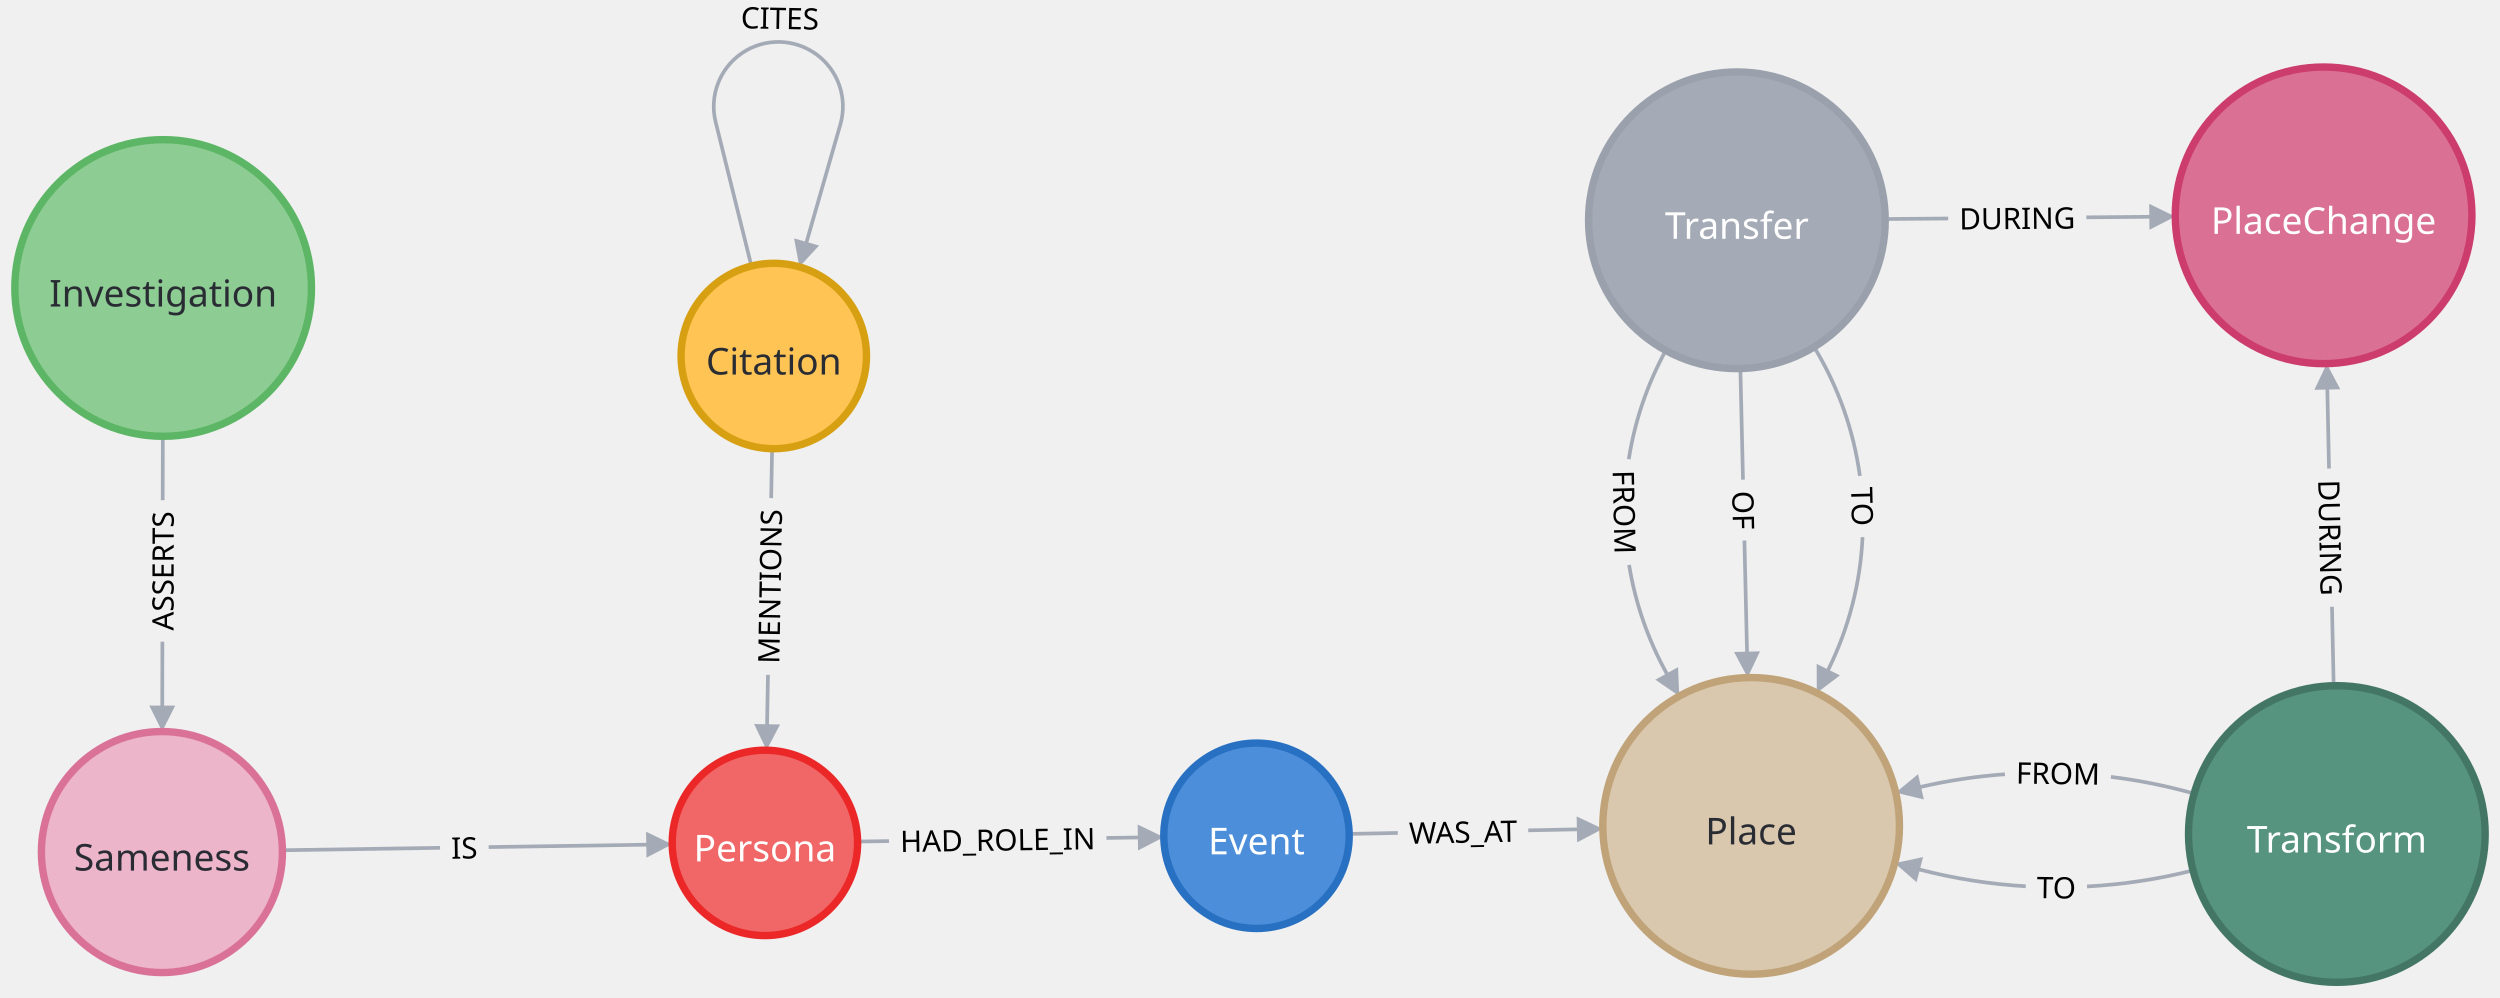
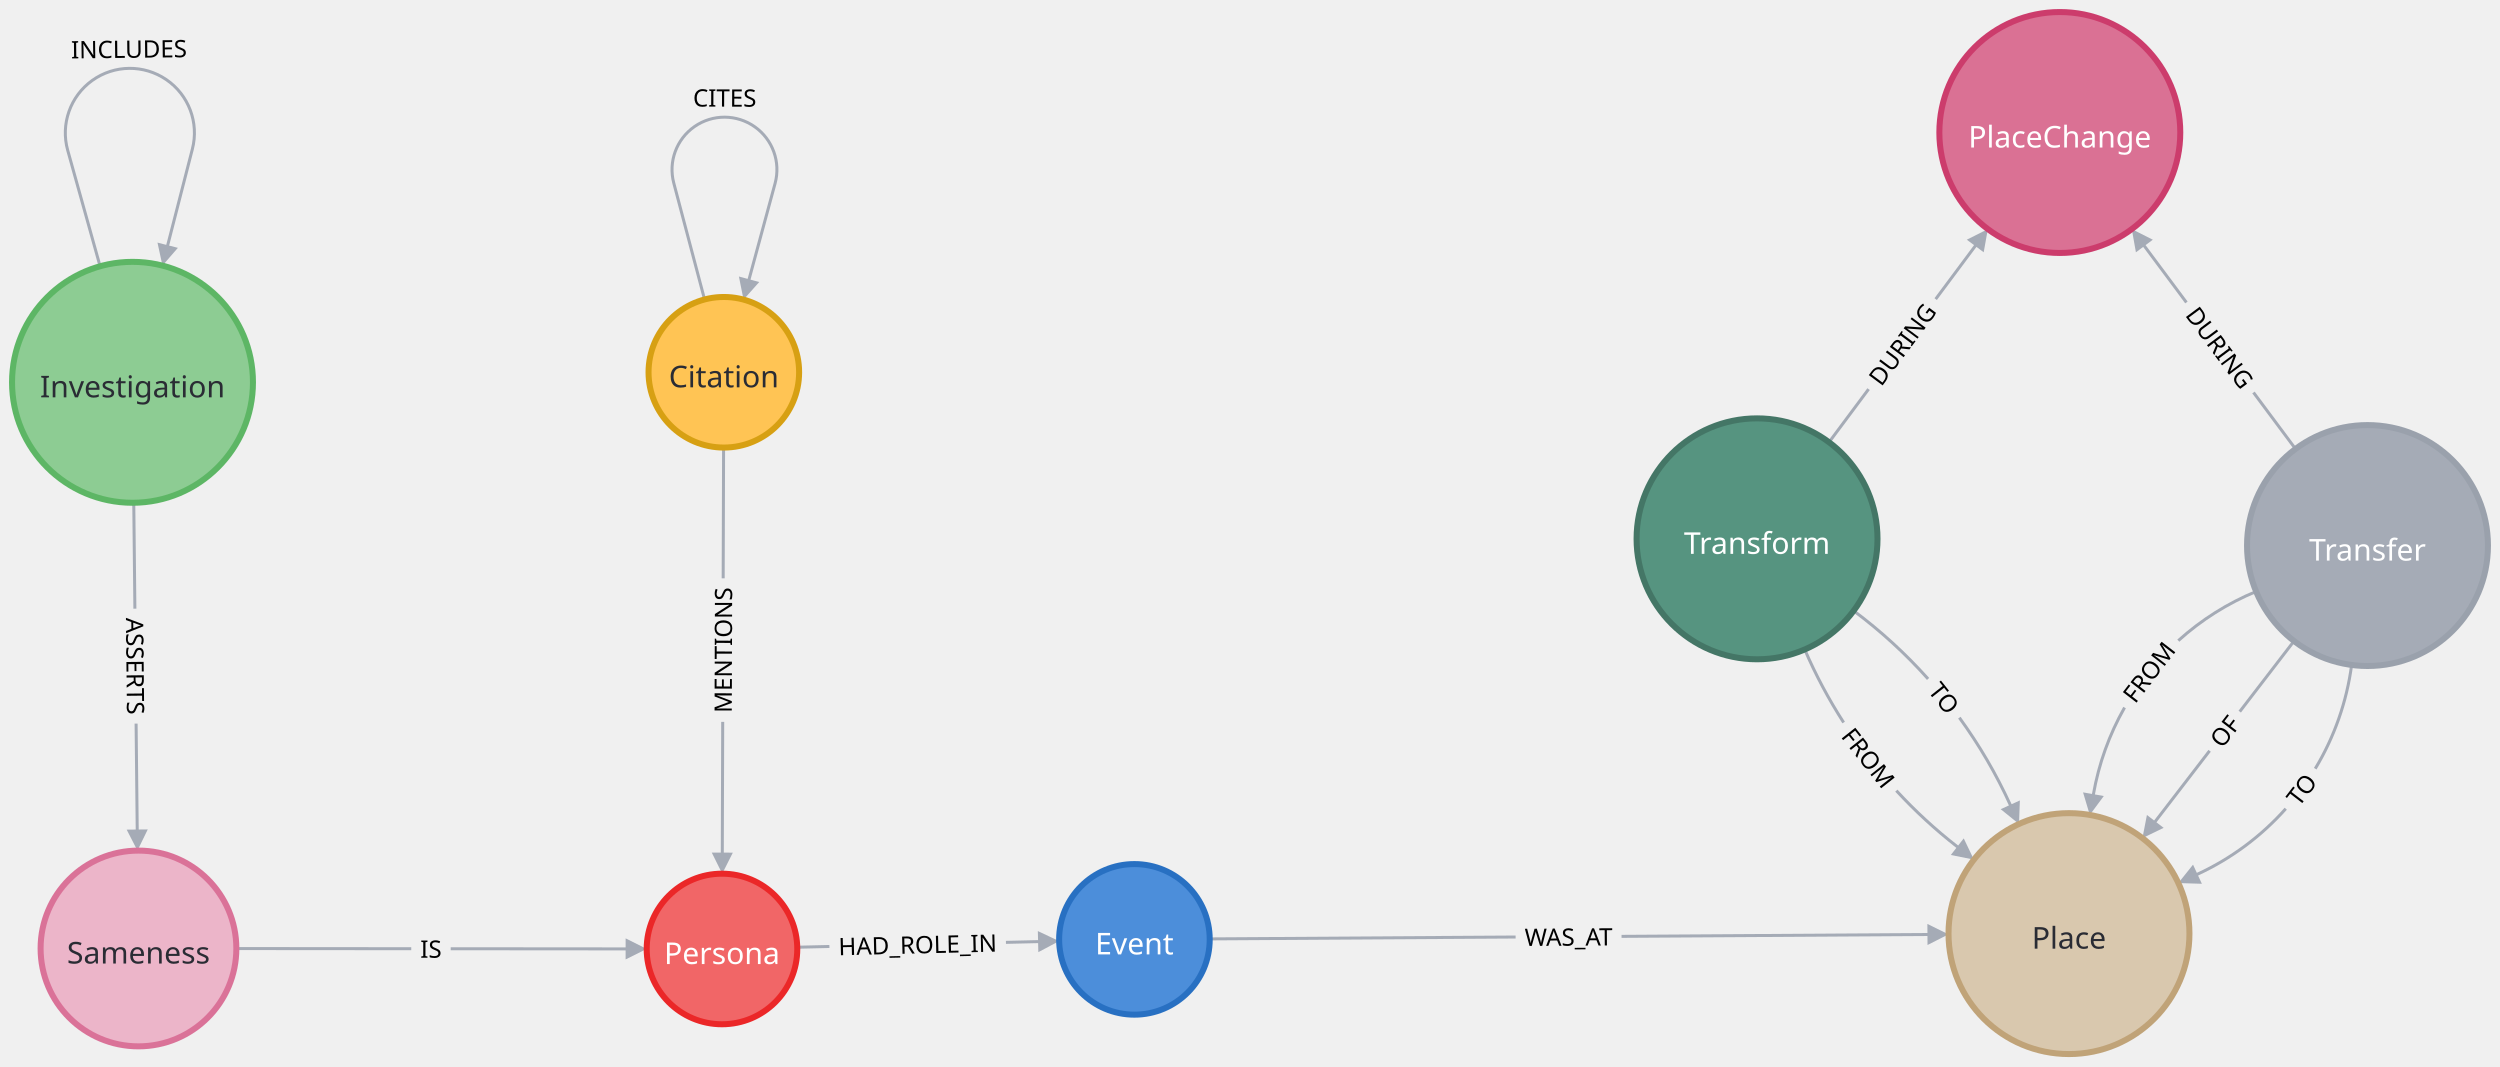
- <svg xmlns="http://www.w3.org/2000/svg" width="674.209" height="268.915" viewBox="-440.858 -222.272 674.209 268.915">
+ <svg xmlns="http://www.w3.org/2000/svg" width="830.17" height="354.019" viewBox="-199.603 -258.554 830.17 354.019">
  <g class="layer relationships">
-     <g class="relationship" transform="translate(27.55193 -162.8659) rotate(448.6531)">
-       <path class="outline" fill="#A5ABB6" stroke="none" d="M 34.391,-20.433 L 34.891,-19.567 A 89.856 89.856 0 0 1 69.762,-31.041 L 69.65,-32.035 A 90.856 90.856 0 0 0 34.391,-20.433 Z M 86.251,-32.377 L 86.18,-31.38 A 89.856 89.856 0 0 1 121.495,-21.356 L 120.103,-18.698 L 127.928,-18.552 L 123.35,-24.9 L 121.959,-22.242 A 90.856 90.856 0 0 0 86.251,-32.377" />
-       <text text-anchor="middle" pointer-events="none" font-size="8px" fill="#000000" x="77.953" y="-29.086" font-family="sans-serif">TO</text>
+     <g class="relationship" transform="translate(586.5664 -77.39967) rotate(487.5689)">
+       <path class="outline" fill="#A5ABB6" stroke="none" d="M 34.391,-20.433 L 34.891,-19.567 A 89.053 89.053 0 0 1 69.369,-30.929 L 69.256,-31.923 A 90.053 90.053 0 0 0 34.391,-20.433 Z M 85.857,-32.267 L 85.786,-31.27 A 89.053 89.053 0 0 1 120.705,-21.348 L 119.314,-18.69 L 127.139,-18.546 L 122.56,-24.892 L 121.169,-22.234 A 90.053 90.053 0 0 0 85.857,-32.267" />
+       <text text-anchor="middle" pointer-events="none" font-size="8px" fill="#000000" x="77.559" y="-28.978" transform="rotate(180 77.5591 -31.97848)" font-family="sans-serif">TO</text>
    </g>
-     <g class="relationship" transform="translate(-397.191 7.513679) rotate(359.1285)">
-       <path class="outline" fill="#A5ABB6" stroke="none" d="M 32.5 0.5 L 75.016 0.5 L 75.016 -0.5 L 32.5 -0.5 Z M 88.12 0.5 L 130.636 0.5 L 130.636 3.5 L 137.636 0 L 130.636 -3.5 L 130.636 -0.5 L 88.12 -0.5 Z" />
-       <text text-anchor="middle" pointer-events="none" font-size="8px" fill="#000000" x="81.568" y="3" font-family="sans-serif">IS</text>
+     <g class="relationship" transform="translate(-153.6212 56.40425) rotate(360.0493)">
+       <path class="outline" fill="#A5ABB6" stroke="none" d="M 32.5 0.5 L 90.581 0.5 L 90.581 -0.5 L 32.5 -0.5 Z M 103.685 0.5 L 161.766 0.5 L 161.766 3.5 L 168.766 0 L 161.766 -3.5 L 161.766 -0.5 L 103.685 -0.5 Z" />
+       <text text-anchor="middle" pointer-events="none" font-size="8px" fill="#000000" x="97.133" y="3" font-family="sans-serif">IS</text>
    </g>
-     <g class="relationship" transform="translate(-396.8582 -144.6096) rotate(450.1253)">
-       <path class="outline" fill="#A5ABB6" stroke="none" d="M 40 0.5 L 57.232 0.5 L 57.232 -0.5 L 40 -0.5 Z M 95.392 0.5 L 112.624 0.5 L 112.624 3.5 L 119.624 0 L 112.624 -3.5 L 112.624 -0.5 L 95.392 -0.5 Z" />
-       <text text-anchor="middle" pointer-events="none" font-size="8px" fill="#000000" x="76.312" y="3" transform="rotate(180 76.31184 0)" font-family="sans-serif">ASSERTS</text>
+     <g class="relationship" transform="translate(-155.6035 -131.6019) rotate(449.3959)">
+       <path class="outline" fill="#A5ABB6" stroke="none" d="M 40 0.5 L 75.179 0.5 L 75.179 -0.5 L 40 -0.5 Z M 113.338 0.5 L 148.517 0.5 L 148.517 3.5 L 155.517 0 L 148.517 -3.5 L 148.517 -0.5 L 113.338 -0.5 Z" />
+       <text text-anchor="middle" pointer-events="none" font-size="8px" fill="#000000" x="94.258" y="3" font-family="sans-serif">ASSERTS</text>
    </g>
-     <g class="relationship" transform="translate(-232.1831 -126.265) rotate(181.0432)">
+     <g class="relationship" transform="translate(40.75715 -134.935) rotate(180.1832)">
      <path class="outline" fill="#A5ABB6" stroke="none" d="M 6.953 24.019 L 17.306 62.656 A 17.917 17.917 0 1 1 -17.306 62.656 L -8.765 30.78 L -4.901 31.815 L -6.47 24.148 L -11.663 30.004 L -7.799 31.039 L -16.34 62.915 A 16.917 16.917 0 1 0 16.34 62.915 L 5.988 24.278 Z" />
      <text text-anchor="middle" pointer-events="none" font-size="8px" fill="#000000" x="0" y="94.21" transform="rotate(180 0 91.20965)" font-family="sans-serif">CITES</text>
    </g>
-     <g class="relationship" transform="translate(27.55193 -162.8659) rotate(448.6531)">
-       <path class="outline" fill="#A5ABB6" stroke="none" d="M 40 0.5 L 69.983 0.5 L 69.983 -0.5 L 40 -0.5 Z M 86.383 0.5 L 116.366 0.5 L 116.366 3.5 L 123.366 0 L 116.366 -3.5 L 116.366 -0.5 L 86.383 -0.5 Z" />
-       <text text-anchor="middle" pointer-events="none" font-size="8px" fill="#000000" x="78.183" y="3" font-family="sans-serif">OF</text>
+     <g class="relationship" transform="translate(586.5664 -77.39967) rotate(487.5689)">
+       <path class="outline" fill="#A5ABB6" stroke="none" d="M 40 0.5 L 69.59 0.5 L 69.59 -0.5 L 40 -0.5 Z M 85.99 0.5 L 115.58 0.5 L 115.58 3.5 L 122.58 0 L 115.58 -3.5 L 115.58 -0.5 L 85.99 -0.5 Z" />
+       <text text-anchor="middle" pointer-events="none" font-size="8px" fill="#000000" x="77.79" y="3" transform="rotate(180 77.79019 0)" font-family="sans-serif">OF</text>
    </g>
-     <g class="relationship" transform="translate(189.3507 2.643069) rotate(180.7937)">
-       <path class="outline" fill="#A5ABB6" stroke="none" d="M 38.508,-10.836 L 38.766,-9.87 A 147.953 147.953 0 0 1 67.2,-14.582 L 67.133,-15.58 A 148.953 148.953 0 0 0 38.508,-10.836 Z M 83.715,-15.762 L 83.67,-14.763 A 147.953 147.953 0 0 1 112.2,-10.677 L 111.488,-7.763 L 119.119,-9.501 L 113.15,-14.563 L 112.438,-11.649 A 148.953 148.953 0 0 0 83.715,-15.762" />
-       <text text-anchor="middle" pointer-events="none" font-size="8px" fill="#000000" x="75.427" y="-12.402" transform="rotate(180 75.42688 -15.40219)" font-family="sans-serif">TO</text>
+     <g class="relationship" transform="translate(383.8533 -79.62619) rotate(411.6849)">
+       <path class="outline" fill="#A5ABB6" stroke="none" d="M 38.508,-10.836 L 38.766,-9.87 A 165.945 165.945 0 0 1 71.75,-15.225 L 71.69,-16.223 A 166.945 166.945 0 0 0 38.508,-10.836 Z M 88.267,-16.396 L 88.228,-15.396 A 165.945 165.945 0 0 1 121.316,-10.73 L 120.6,-7.817 L 128.233,-9.545 L 122.27,-14.615 L 121.554,-11.701 A 166.945 166.945 0 0 0 88.267,-16.396" />
+       <text text-anchor="middle" pointer-events="none" font-size="8px" fill="#000000" x="79.982" y="-13.015" font-family="sans-serif">TO</text>
    </g>
-     <g class="relationship" transform="translate(-102.0036 3.121957) rotate(358.8545)">
-       <path class="outline" fill="#A5ABB6" stroke="none" d="M 25 0.5 L 38.123 0.5 L 38.123 -0.5 L 25 -0.5 Z M 73.299 0.5 L 86.422 0.5 L 86.422 3.5 L 93.422 0 L 86.422 -3.5 L 86.422 -0.5 L 73.299 -0.5 Z" />
-       <text text-anchor="middle" pointer-events="none" font-size="8px" fill="#000000" x="55.711" y="3" font-family="sans-serif">WAS_AT</text>
+     <g class="relationship" transform="translate(-155.6035 -131.6019) rotate(539.3959)">
+       <path class="outline" fill="#A5ABB6" stroke="none" d="M 10.836 38.508 L 21.188 77.145 A 21.936 21.936 0 1 1 -21.188 77.145 L -12.647 45.269 L -8.784 46.304 L -10.353 38.637 L -15.545 44.493 L -11.682 45.528 L -20.223 77.403 A 20.936 20.936 0 1 0 20.223 77.403 L 9.87 38.766 Z" />
+       <text text-anchor="middle" pointer-events="none" font-size="8px" fill="#000000" x="0" y="113.758" transform="rotate(180 0 110.758)" font-family="sans-serif">INCLUDES</text>
    </g>
-     <g class="relationship" transform="translate(-234.5741 5.039969) rotate(359.1711)">
-       <path class="outline" fill="#A5ABB6" stroke="none" d="M 25 0.5 L 33.472 0.5 L 33.472 -0.5 L 25 -0.5 Z M 92.112 0.5 L 100.584 0.5 L 100.584 3.5 L 107.584 0 L 100.584 -3.5 L 100.584 -0.5 L 92.112 -0.5 Z" />
-       <text text-anchor="middle" pointer-events="none" font-size="8px" fill="#000000" x="62.792" y="3" font-family="sans-serif">HAD_ROLE_IN</text>
+     <g class="relationship" transform="translate(177.1023 53.37965) rotate(359.6465)">
+       <path class="outline" fill="#A5ABB6" stroke="none" d="M 25 0.5 L 126.583 0.5 L 126.583 -0.5 L 25 -0.5 Z M 161.759 0.5 L 263.342 0.5 L 263.342 3.5 L 270.342 0 L 263.342 -3.5 L 263.342 -0.5 L 161.759 -0.5 Z" />
+       <text text-anchor="middle" pointer-events="none" font-size="8px" fill="#000000" x="144.171" y="3" font-family="sans-serif">WAS_AT</text>
    </g>
-     <g class="relationship" transform="translate(-232.1831 -126.265) rotate(451.0432)">
-       <path class="outline" fill="#A5ABB6" stroke="none" d="M 25 0.5 L 38.332 0.5 L 38.332 -0.5 L 25 -0.5 Z M 85.995 0.5 L 99.327 0.5 L 99.327 3.5 L 106.327 0 L 99.327 -3.5 L 99.327 -0.5 L 85.995 -0.5 Z" />
-       <text text-anchor="middle" pointer-events="none" font-size="8px" fill="#000000" x="62.163" y="3" transform="rotate(180 62.16336 0)" font-family="sans-serif">MENTIONS</text>
+     <g class="relationship" transform="translate(40.14486 56.57113) rotate(358.6651)">
+       <path class="outline" fill="#A5ABB6" stroke="none" d="M 25 0.5 L 35.678 0.5 L 35.678 -0.5 L 25 -0.5 Z M 94.317 0.5 L 104.995 0.5 L 104.995 3.5 L 111.995 0 L 104.995 -3.5 L 104.995 -0.5 L 94.317 -0.5 Z" />
+       <text text-anchor="middle" pointer-events="none" font-size="8px" fill="#000000" x="64.997" y="3" font-family="sans-serif">HAD_ROLE_IN</text>
    </g>
-     <g class="relationship" transform="translate(189.3507 2.643069) rotate(268.773)">
-       <path class="outline" fill="#A5ABB6" stroke="none" d="M 40 0.5 L 61.301 0.5 L 61.301 -0.5 L 40 -0.5 Z M 98.581 0.5 L 119.882 0.5 L 119.882 3.5 L 126.882 0 L 119.882 -3.5 L 119.882 -0.5 L 98.581 -0.5 Z" />
-       <text text-anchor="middle" pointer-events="none" font-size="8px" fill="#000000" x="79.941" y="3" transform="rotate(180 79.94085 0)" font-family="sans-serif">DURING</text>
+     <g class="relationship" transform="translate(40.75715 -134.935) rotate(450.1832)">
+       <path class="outline" fill="#A5ABB6" stroke="none" d="M 25 0.5 L 68.422 0.5 L 68.422 -0.5 L 25 -0.5 Z M 116.085 0.5 L 159.507 0.5 L 159.507 3.5 L 166.507 0 L 159.507 -3.5 L 159.507 -0.5 L 116.085 -0.5 Z" />
+       <text text-anchor="middle" pointer-events="none" font-size="8px" fill="#000000" x="92.254" y="3" transform="rotate(180 92.25354 0)" font-family="sans-serif">MENTIONS</text>
    </g>
-     <g class="relationship" transform="translate(189.3507 2.643069) rotate(180.7937)">
-       <path class="outline" fill="#A5ABB6" stroke="none" d="M 38.508,10.836 L 38.766,9.87 A 147.953 147.953 0 0 0 61.195,14.058 L 61.088,15.052 A 148.953 148.953 0 0 1 38.508,10.836 Z M 89.77,15.368 L 89.685,14.372 A 147.953 147.953 0 0 0 112.2,10.677 L 111.488,7.763 L 119.119,9.501 L 113.15,14.563 L 112.438,11.649 A 148.953 148.953 0 0 1 89.77,15.368" />
-       <text text-anchor="middle" pointer-events="none" font-size="8px" fill="#000000" x="75.427" y="18.402" transform="rotate(180 75.42688 15.40219)" font-family="sans-serif">FROM</text>
+     <g class="relationship" transform="translate(383.8533 -79.62619) rotate(306.692)">
+       <path class="outline" fill="#A5ABB6" stroke="none" d="M 40 0.5 L 61.995 0.5 L 61.995 -0.5 L 40 -0.5 Z M 99.274 0.5 L 121.269 0.5 L 121.269 3.5 L 128.269 0 L 121.269 -3.5 L 121.269 -0.5 L 99.274 -0.5 Z" />
+       <text text-anchor="middle" pointer-events="none" font-size="8px" fill="#000000" x="80.635" y="3" font-family="sans-serif">DURING</text>
    </g>
-     <g class="relationship" transform="translate(27.55193 -162.8659) rotate(359.5168)">
-       <path class="outline" fill="#A5ABB6" stroke="none" d="M 40 0.5 L 56.976 0.5 L 56.976 -0.5 L 40 -0.5 Z M 94.255 0.5 L 111.231 0.5 L 111.231 3.5 L 118.231 0 L 111.231 -3.5 L 111.231 -0.5 L 94.255 -0.5 Z" />
-       <text text-anchor="middle" pointer-events="none" font-size="8px" fill="#000000" x="75.615" y="3" font-family="sans-serif">DURING</text>
+     <g class="relationship" transform="translate(383.8533 -79.62619) rotate(411.6849)">
+       <path class="outline" fill="#A5ABB6" stroke="none" d="M 38.508,10.836 L 38.766,9.87 A 165.945 165.945 0 0 0 65.739,14.753 L 65.642,15.749 A 166.945 166.945 0 0 1 38.508,10.836 Z M 94.323,16.048 L 94.248,15.05 A 165.945 165.945 0 0 0 121.316,10.73 L 120.6,7.817 L 128.233,9.545 L 122.27,14.615 L 121.554,11.701 A 166.945 166.945 0 0 1 94.323,16.048" />
+       <text text-anchor="middle" pointer-events="none" font-size="8px" fill="#000000" x="79.982" y="19.015" font-family="sans-serif">FROM</text>
    </g>
-     <g class="relationship" transform="translate(27.55193 -162.8659) rotate(448.6531)">
-       <path class="outline" fill="#A5ABB6" stroke="none" d="M 34.391,20.433 L 34.891,19.567 A 89.856 89.856 0 0 0 63.812,30.168 L 63.634,31.152 A 90.856 90.856 0 0 1 34.391,20.433 Z M 92.298,31.744 L 92.16,30.754 A 89.856 89.856 0 0 0 121.495,21.356 L 120.103,18.698 L 127.928,18.552 L 123.35,24.9 L 121.959,22.242 A 90.856 90.856 0 0 1 92.298,31.744" />
-       <text text-anchor="middle" pointer-events="none" font-size="8px" fill="#000000" x="77.953" y="35.086" font-family="sans-serif">FROM</text>
+     <g class="relationship" transform="translate(586.5664 -77.39967) rotate(233.3166)">
+       <path class="outline" fill="#A5ABB6" stroke="none" d="M 40 0.5 L 63.374 0.5 L 63.374 -0.5 L 40 -0.5 Z M 100.653 0.5 L 124.027 0.5 L 124.027 3.5 L 131.027 0 L 124.027 -3.5 L 124.027 -0.5 L 100.653 -0.5 Z" />
+       <text text-anchor="middle" pointer-events="none" font-size="8px" fill="#000000" x="82.013" y="3" transform="rotate(180 82.0134 0)" font-family="sans-serif">DURING</text>
+     </g>
+     <g class="relationship" transform="translate(586.5664 -77.39967) rotate(487.5689)">
+       <path class="outline" fill="#A5ABB6" stroke="none" d="M 34.391,20.433 L 34.891,19.567 A 89.053 89.053 0 0 0 63.421,30.049 L 63.241,31.033 A 90.053 90.053 0 0 1 34.391,20.433 Z M 91.904,31.628 L 91.765,30.638 A 89.053 89.053 0 0 0 120.705,21.348 L 119.314,18.69 L 127.139,18.546 L 122.56,24.892 L 121.169,22.234 A 90.053 90.053 0 0 1 91.904,31.628" />
+       <text text-anchor="middle" pointer-events="none" font-size="8px" fill="#000000" x="77.559" y="34.978" transform="rotate(180 77.5591 31.97848)" font-family="sans-serif">FROM</text>
    </g>
  </g>
  <g class="layer nodes">
-     <g class="node" transform="translate(-232.1831,-126.265)">
+     <g class="node" transform="translate(40.75715,-134.935)">
      <circle class="outline" cx="0" cy="0" r="25" fill="#FFC454" stroke="#d7a013" stroke-width="2px" />
      <text text-anchor="middle" pointer-events="none" font-family="sans-serif" dy="1.562" font-size="25" fill="#2A2C34" />
      <text text-anchor="middle" pointer-events="none" x="0" y="5" font-size="10px" fill="#2A2C34" font-family="sans-serif"> Citation</text>
    </g>
-     <g class="node" transform="translate(-102.0036,3.121957)">
+     <g class="node" transform="translate(177.1023,53.37965)">
      <circle class="outline" cx="0" cy="0" r="25" fill="#4C8EDA" stroke="#2870c2" stroke-width="2px" />
      <text text-anchor="middle" pointer-events="none" font-family="sans-serif" dy="1.562" font-size="25" fill="#FFFFFF" />
      <text text-anchor="middle" pointer-events="none" x="0" y="5" font-size="10px" fill="#FFFFFF" font-family="sans-serif"> Event</text>
    </g>
-     <g class="node" transform="translate(-396.8582,-144.6096)">
+     <g class="node" transform="translate(-155.6035,-131.6019)">
      <circle class="outline" cx="0" cy="0" r="40" fill="#8DCC93" stroke="#5db665" stroke-width="2px" />
      <text text-anchor="middle" pointer-events="none" font-family="sans-serif" dy="2.5" font-size="40" fill="#2A2C34" />
      <text text-anchor="middle" pointer-events="none" x="0" y="5" font-size="10px" fill="#2A2C34" font-family="sans-serif"> Investigation</text>
    </g>
-     <g class="node" transform="translate(-234.5741,5.039969)">
+     <g class="node" transform="translate(40.14486,56.57113)">
      <circle class="outline" cx="0" cy="0" r="25" fill="#F16667" stroke="#eb2728" stroke-width="2px" />
      <text text-anchor="middle" pointer-events="none" font-family="sans-serif" dy="1.562" font-size="25" fill="#FFFFFF" />
      <text text-anchor="middle" pointer-events="none" x="0" y="5" font-size="10px" fill="#FFFFFF" font-family="sans-serif"> Persona</text>
    </g>
-     <g class="node" transform="translate(31.39187,0.4546704)">
+     <g class="node" transform="translate(487.4388,51.46494)">
      <circle class="outline" cx="0" cy="0" r="40" fill="#D9C8AE" stroke="#c0a378" stroke-width="2px" />
      <text text-anchor="middle" pointer-events="none" font-family="sans-serif" dy="2.5" font-size="40" fill="#2A2C34" />
      <text text-anchor="middle" pointer-events="none" x="0" y="5" font-size="10px" fill="#2A2C34" font-family="sans-serif"> Place</text>
    </g>
-     <g class="node" transform="translate(185.777,-164.2004)">
+     <g class="node" transform="translate(484.3962,-214.5543)">
      <circle class="outline" cx="0" cy="0" r="40" fill="#DA7194" stroke="#cc3c6c" stroke-width="2px" />
      <text text-anchor="middle" pointer-events="none" font-family="sans-serif" dy="2.5" font-size="40" fill="#FFFFFF" />
      <text text-anchor="middle" pointer-events="none" x="0" y="5" font-size="10px" fill="#FFFFFF" font-family="sans-serif"> PlaceChange</text>
    </g>
-     <g class="node" transform="translate(-397.191,7.513679)">
+     <g class="node" transform="translate(-153.6212,56.40425)">
      <circle class="outline" cx="0" cy="0" r="32.5" fill="#ECB5C9" stroke="#da7298" stroke-width="2px" />
      <text text-anchor="middle" pointer-events="none" font-family="sans-serif" dy="2.031" font-size="32.5" fill="#2A2C34" />
      <text text-anchor="middle" pointer-events="none" x="0" y="5" font-size="10px" fill="#2A2C34" font-family="sans-serif"> Sameness</text>
    </g>
-     <g class="node" transform="translate(27.55193,-162.8659)">
+     <g class="node" transform="translate(586.5664,-77.39967)">
      <circle class="outline" cx="0" cy="0" r="40" fill="#A5ABB6" stroke="#9AA1AC" stroke-width="2px" />
      <text text-anchor="middle" pointer-events="none" font-family="sans-serif" dy="2.5" font-size="40" fill="#FFFFFF" />
      <text text-anchor="middle" pointer-events="none" x="0" y="5" font-size="10px" fill="#FFFFFF" font-family="sans-serif"> Transfer</text>
    </g>
-     <g class="node" transform="translate(189.3507,2.643069)">
+     <g class="node" transform="translate(383.8533,-79.62619)">
      <circle class="outline" cx="0" cy="0" r="40" fill="#569480" stroke="#447666" stroke-width="2px" />
      <text text-anchor="middle" pointer-events="none" font-family="sans-serif" dy="2.5" font-size="40" fill="#FFFFFF" />
      <text text-anchor="middle" pointer-events="none" x="0" y="5" font-size="10px" fill="#FFFFFF" font-family="sans-serif"> Transform</text>
    </g>
  </g>
</svg>
